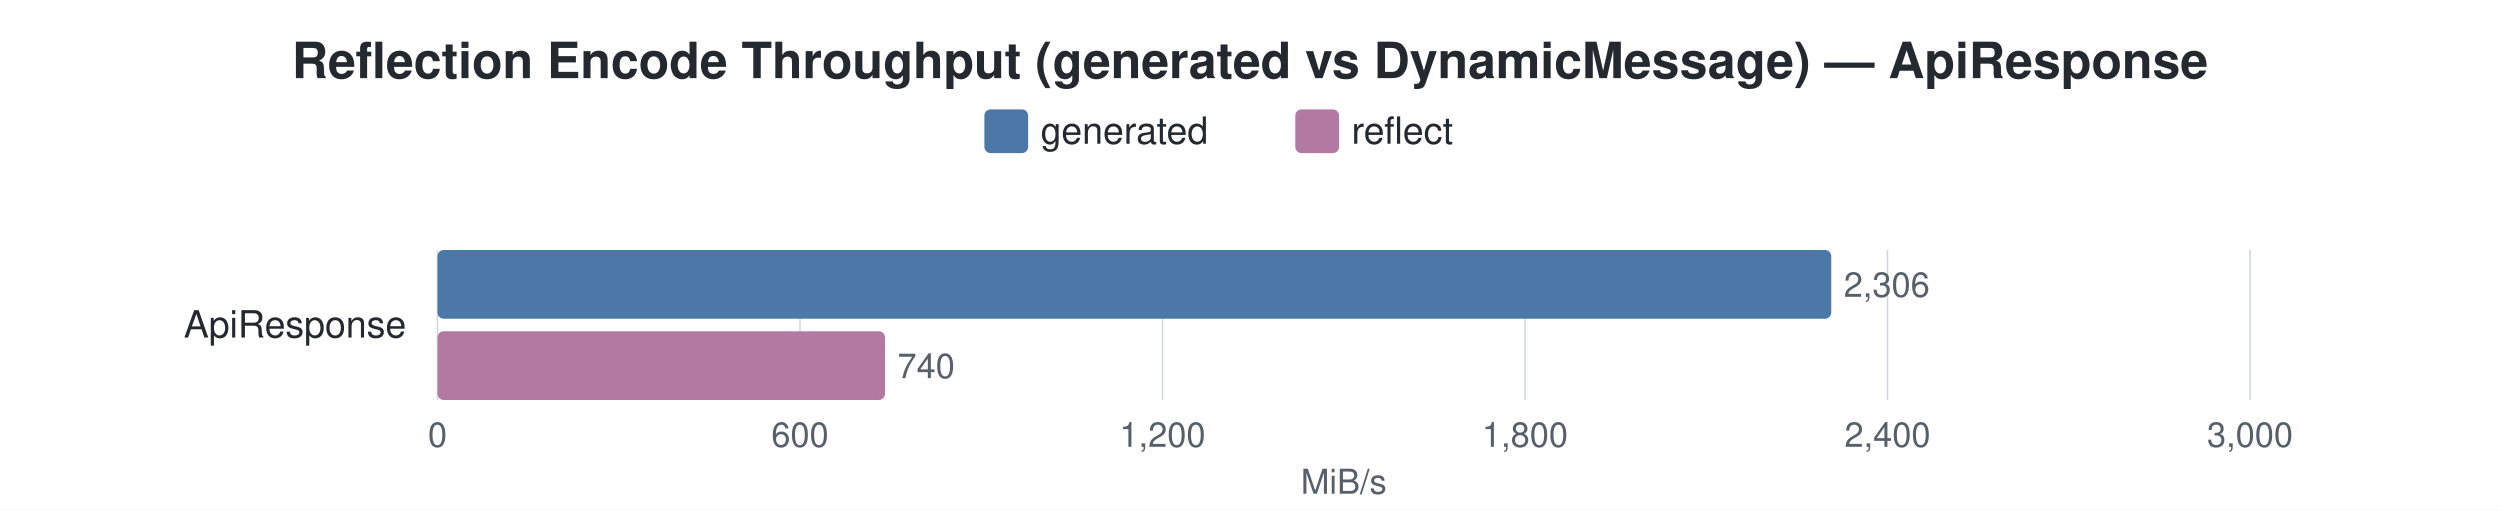
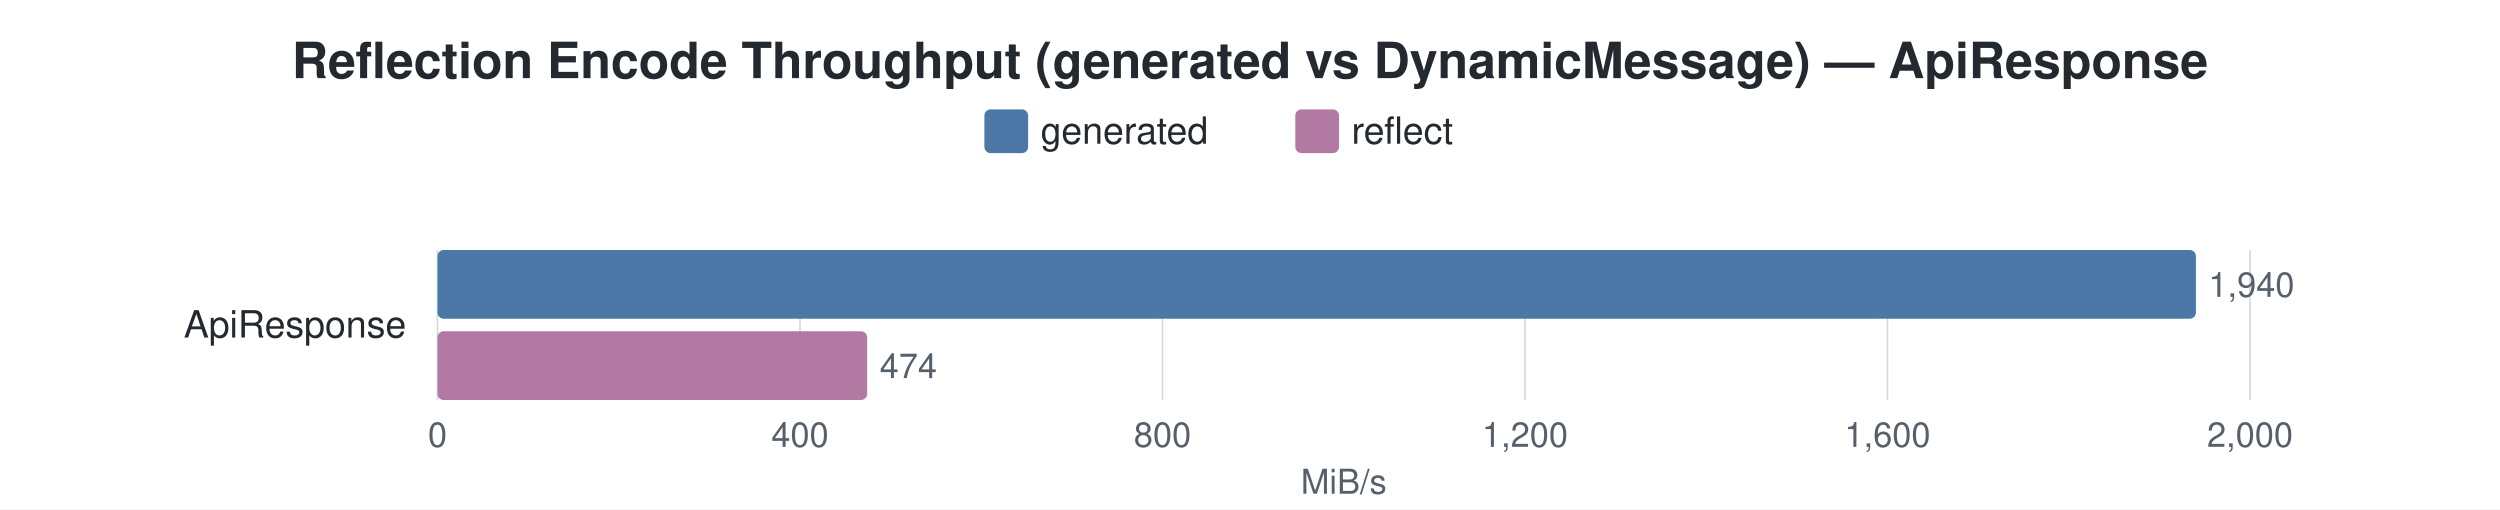
<svg xmlns="http://www.w3.org/2000/svg" width="800" height="163" viewBox="0 0 800 163">
  <style>
    text { font-family: -apple-system, BlinkMacSystemFont, "Segoe UI", Helvetica, Arial, sans-serif; }
    .title { font-size: 16px; font-weight: 600; fill: #24292f; }
    .label { font-size: 12px; fill: #24292f; }
    .value { font-size: 11px; fill: #57606a; }
    .axis-label { font-size: 11px; fill: #57606a; }
    .legend-text { font-size: 12px; fill: #24292f; }
    .grid { stroke: #d0d7de; stroke-width: 0.5; }
  </style>
  <rect width="100%" height="100%" fill="white" />
  <text x="400.0" y="25" text-anchor="middle" class="title">Reflection Encode Throughput (generated vs DynamicMessage) — ApiResponse</text>
  <rect x="315" y="35" width="14" height="14" rx="2" fill="#4C78A8" />
  <text x="333" y="46" class="legend-text">generated</text>
  <rect x="414.5" y="35" width="14" height="14" rx="2" fill="#B279A2" />
  <text x="432.5" y="46" class="legend-text">reflect</text>
  <line x1="140.0" y1="80" x2="140.0" y2="128" class="grid" />
  <text x="140.0" y="143" text-anchor="middle" class="axis-label">0</text>
  <line x1="256.0" y1="80" x2="256.0" y2="128" class="grid" />
-   <text x="256.0" y="143" text-anchor="middle" class="axis-label">600</text>
+   <text x="256.0" y="143" text-anchor="middle" class="axis-label">400</text>
  <line x1="372.0" y1="80" x2="372.0" y2="128" class="grid" />
-   <text x="372.0" y="143" text-anchor="middle" class="axis-label">1,200</text>
+   <text x="372.0" y="143" text-anchor="middle" class="axis-label">800</text>
  <line x1="488.0" y1="80" x2="488.0" y2="128" class="grid" />
-   <text x="488.0" y="143" text-anchor="middle" class="axis-label">1,800</text>
+   <text x="488.0" y="143" text-anchor="middle" class="axis-label">1,200</text>
  <line x1="604.0" y1="80" x2="604.0" y2="128" class="grid" />
-   <text x="604.0" y="143" text-anchor="middle" class="axis-label">2,400</text>
+   <text x="604.0" y="143" text-anchor="middle" class="axis-label">1,600</text>
  <line x1="720.0" y1="80" x2="720.0" y2="128" class="grid" />
-   <text x="720.0" y="143" text-anchor="middle" class="axis-label">3,000</text>
+   <text x="720.0" y="143" text-anchor="middle" class="axis-label">2,000</text>
  <text x="430.0" y="158" text-anchor="middle" class="axis-label">MiB/s</text>
  <text x="130" y="108.0" text-anchor="end" class="label">ApiResponse</text>
-   <rect x="140" y="80.0" width="446.0" height="22" rx="2" fill="#4C78A8" />
-   <text x="590.0" y="95.0" class="value">2,306</text>
-   <rect x="140" y="106.0" width="143.2" height="22" rx="2" fill="#B279A2" />
-   <text x="287.2" y="121.0" class="value">740</text>
+   <rect x="140" y="80.0" width="562.7" height="22" rx="2" fill="#4C78A8" />
+   <text x="706.7" y="95.0" class="value">1,940</text>
+   <rect x="140" y="106.0" width="137.5" height="22" rx="2" fill="#B279A2" />
+   <text x="281.5" y="121.0" class="value">474</text>
</svg>
